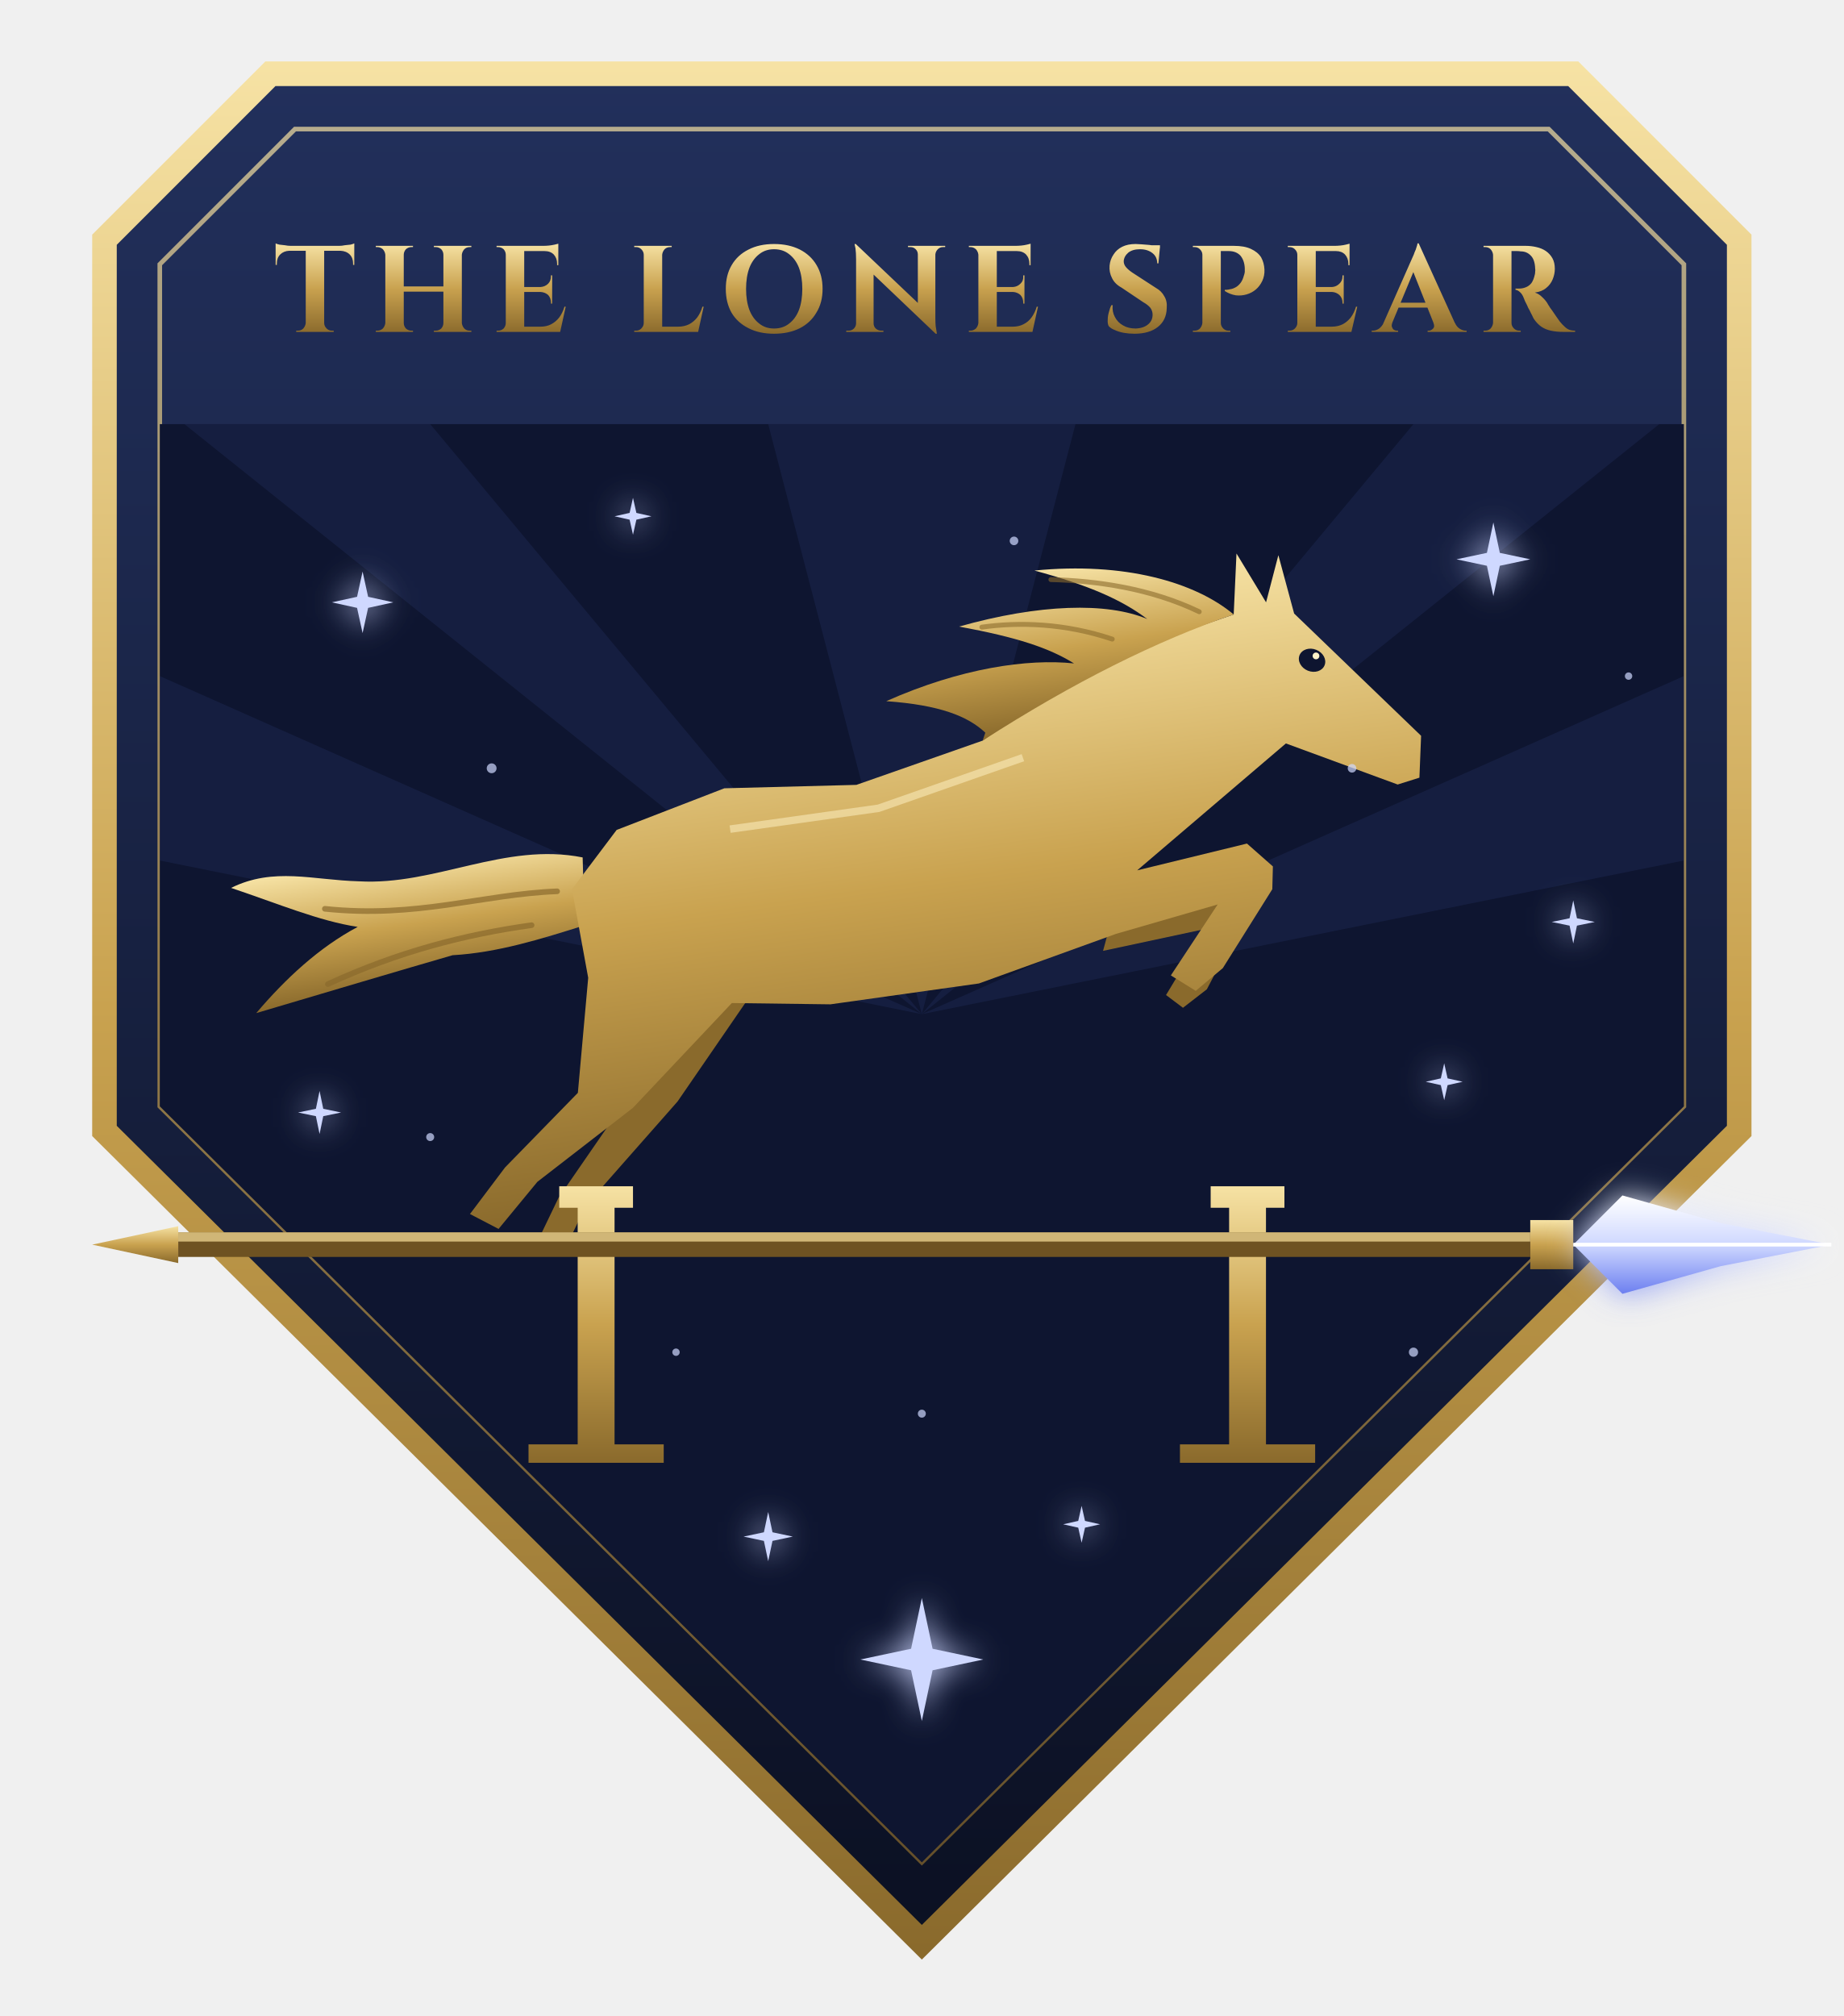
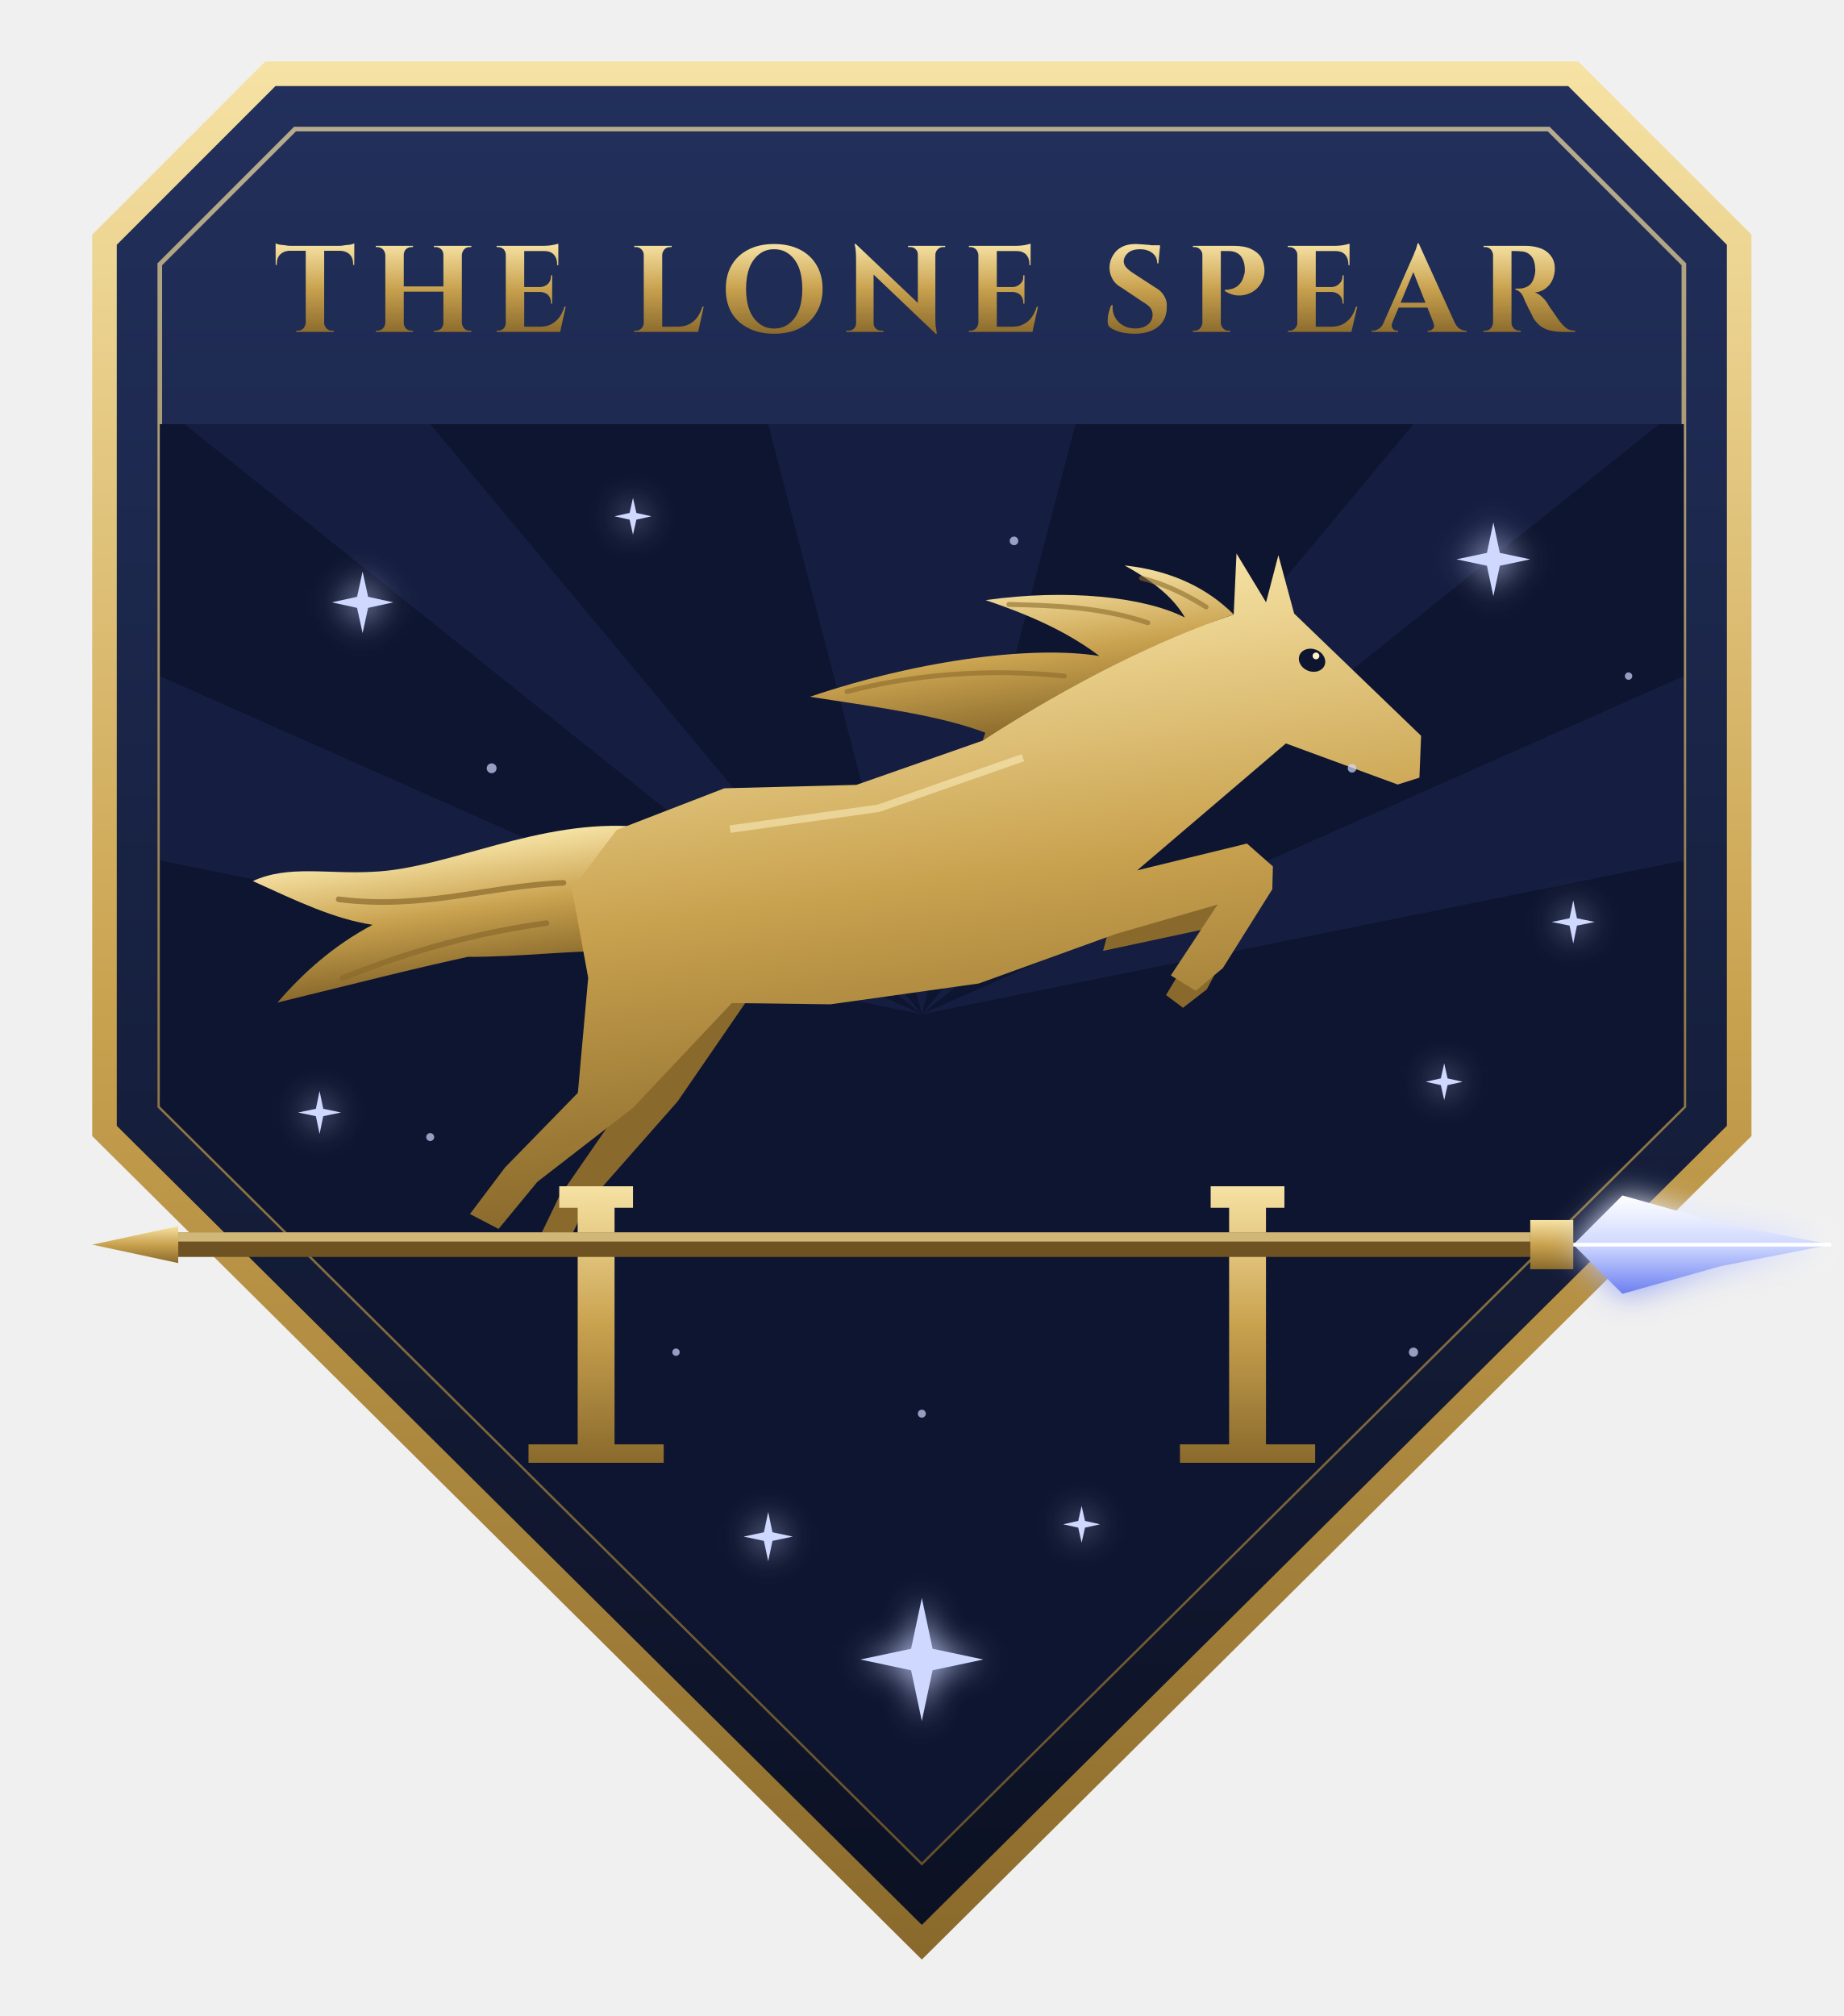
<svg xmlns="http://www.w3.org/2000/svg" viewBox="0 0 600 656" role="img" aria-labelledby="tls-title">
  <defs>
    <linearGradient id="tls-bg" x1="0" y1="0" x2="0" y2="1">
      <stop offset="0" stop-color="#22305c" />
      <stop offset="1" stop-color="#0b1022" />
    </linearGradient>
    <linearGradient id="tls-gold" x1="0" y1="0" x2="0" y2="1">
      <stop offset="0" stop-color="#f6e2a4" />
      <stop offset="0.5" stop-color="#c9a24f" />
      <stop offset="1" stop-color="#8a6a2c" />
    </linearGradient>
    <linearGradient id="tls-blade" x1="0" y1="0" x2="0" y2="1">
      <stop offset="0" stop-color="#ffffff" />
      <stop offset="0.5" stop-color="#cfd8ff" />
      <stop offset="1" stop-color="#6c7ff0" />
    </linearGradient>
    <filter id="tls-glow" x="-50%" y="-50%" width="200%" height="200%">
      <feGaussianBlur stdDeviation="5" result="b" />
      <feMerge>
        <feMergeNode in="b" />
        <feMergeNode in="SourceGraphic" />
      </feMerge>
    </filter>
    <clipPath id="tls-field">
      <path d="M52,138 L548,138 L548,360 L300,606 L52,360 Z" />
    </clipPath>
  </defs>
  <path d="M88,24 L512,24 L566,78 L566,368 L300,632 L34,368 L34,78 Z" fill="url(#tls-bg)" stroke="url(#tls-gold)" stroke-width="8" stroke-linejoin="miter" />
  <path d="M96,42 L504,42 L548,86 L548,360 L300,606 L52,360 L52,86 Z" fill="none" stroke="url(#tls-gold)" stroke-width="1.5" opacity="0.7" />
  <path d="M52,138 L548,138" stroke="url(#tls-gold)" stroke-width="5" />
  <path d="M52,130 L548,130" stroke="url(#tls-gold)" stroke-width="1.5" opacity="0.7" />
  <path d="M105.5 80.1V108.0H99.5V80.1ZM115.3 80.0V81.6H89.7V80.0ZM115.3 81.5V86.2L114.9 86.2V85.7Q114.9 83.9 113.8 82.8Q112.7 81.7 110.8 81.6V81.5ZM115.3 79.2V80.4L110.4 80.0Q111.3 80.0 112.2 79.8Q113.2 79.7 114.1 79.6Q114.9 79.4 115.3 79.2ZM99.6 105.1V108.0H96.4V107.6Q96.4 107.6 96.7 107.6Q96.9 107.6 96.9 107.6Q98.0 107.6 98.7 106.9Q99.4 106.1 99.5 105.1ZM105.4 105.1H105.5Q105.5 106.1 106.3 106.9Q107.0 107.6 108.0 107.6Q108.0 107.6 108.3 107.6Q108.6 107.6 108.6 107.6V108.0H105.4ZM94.1 81.5V81.6Q92.3 81.7 91.2 82.8Q90.1 83.9 90.1 85.7V86.2L89.7 86.2V81.5ZM89.7 79.2Q90.1 79.4 90.9 79.6Q91.7 79.7 92.7 79.8Q93.7 80.0 94.6 80.0L89.7 80.4Z M150.3 80.0V108.0H144.3V80.0ZM131.4 80.0V108.0H125.4V80.0ZM144.7 93.2V94.9H131.0V93.2ZM125.5 105.1V108.0H122.3V107.6Q122.3 107.6 122.5 107.6Q122.8 107.6 122.8 107.6Q123.8 107.6 124.6 106.9Q125.3 106.1 125.4 105.1ZM125.5 82.9H125.4Q125.3 81.9 124.6 81.1Q123.8 80.4 122.8 80.4Q122.8 80.4 122.5 80.4Q122.3 80.4 122.3 80.4V80.0H125.5ZM131.2 105.1H131.4Q131.4 106.1 132.1 106.9Q132.9 107.6 133.9 107.6Q133.9 107.6 134.2 107.6Q134.4 107.6 134.4 107.6V108.0H131.2ZM131.2 82.9V80.0H134.4V80.4Q134.4 80.4 134.2 80.4Q133.9 80.4 133.9 80.4Q132.9 80.4 132.1 81.1Q131.4 81.9 131.4 82.9ZM144.4 105.1V108.0H141.2V107.6Q141.3 107.6 141.5 107.6Q141.8 107.6 141.8 107.6Q142.8 107.6 143.6 106.9Q144.3 106.1 144.3 105.1ZM144.4 82.9H144.3Q144.3 81.9 143.6 81.1Q142.8 80.4 141.8 80.4Q141.8 80.4 141.5 80.4Q141.3 80.4 141.2 80.4V80.0H144.4ZM150.2 105.1H150.3Q150.4 106.1 151.1 106.9Q151.8 107.6 152.9 107.6Q152.9 107.6 153.1 107.6Q153.4 107.6 153.4 107.6V108.0H150.2ZM150.2 82.9V80.0H153.4V80.4Q153.4 80.4 153.1 80.4Q152.9 80.4 152.9 80.4Q151.8 80.4 151.1 81.1Q150.4 81.9 150.3 82.9Z M170.6 80.0V108.0H164.6V80.0ZM181.2 106.3 182.2 108.0H170.5V106.3ZM179.7 93.4V95.0H170.5V93.4ZM181.7 80.0V81.7H170.5V80.0ZM184.1 99.8 182.3 108.0H174.4L175.9 106.3Q177.9 106.3 179.4 105.5Q180.9 104.7 182.0 103.3Q183.1 101.8 183.7 99.8ZM179.7 95.0V98.8H179.3V98.5Q179.3 97.0 178.4 96.0Q177.4 95.1 175.9 95.0V95.0ZM179.7 89.6V93.4H175.9V93.4Q177.4 93.3 178.4 92.3Q179.3 91.4 179.3 89.9V89.6ZM181.7 81.6V86.3H181.3V85.8Q181.3 84.0 180.2 82.8Q179.1 81.7 177.2 81.7V81.6ZM181.7 79.3V80.4L176.8 80.0Q177.7 80.0 178.7 79.9Q179.6 79.8 180.5 79.6Q181.3 79.4 181.7 79.3ZM164.8 105.1V108.0H161.6V107.6Q161.6 107.6 161.8 107.6Q162.1 107.6 162.1 107.6Q163.1 107.6 163.9 106.9Q164.6 106.1 164.6 105.1ZM164.8 82.9H164.6Q164.6 81.9 163.9 81.1Q163.1 80.4 162.1 80.4Q162.1 80.4 161.8 80.4Q161.6 80.4 161.6 80.4L161.6 80.0H164.8Z M215.5 80.0V108.0H209.5V80.0ZM226.1 106.3 227.0 108.0H215.4V106.3ZM229.0 99.8 227.2 108.0H219.3L220.7 106.3Q222.7 106.3 224.3 105.5Q225.8 104.7 226.9 103.3Q228.0 101.8 228.6 99.8ZM209.6 105.1V108.0H206.4V107.6Q206.4 107.6 206.7 107.6Q207.0 107.6 207.0 107.6Q208.0 107.6 208.7 106.9Q209.5 106.1 209.5 105.1ZM209.6 82.9H209.5Q209.5 81.9 208.7 81.1Q208.0 80.4 207.0 80.4Q207.0 80.4 206.7 80.4Q206.4 80.4 206.4 80.4V80.0H209.6ZM215.4 82.9V80.0H218.6V80.4Q218.6 80.4 218.3 80.4Q218.1 80.4 218.1 80.4Q217.0 80.4 216.3 81.1Q215.6 81.9 215.5 82.9Z M251.9 79.4Q256.7 79.4 260.3 81.2Q263.8 83.0 265.7 86.2Q267.7 89.5 267.7 94.0Q267.7 98.5 265.7 101.7Q263.8 105.0 260.3 106.8Q256.7 108.6 251.9 108.6Q247.1 108.6 243.6 106.8Q240.0 105.0 238.1 101.8Q236.2 98.5 236.2 94.0Q236.2 89.5 238.1 86.3Q240.0 83.0 243.6 81.2Q247.1 79.4 251.9 79.4ZM251.9 106.9Q254.8 106.9 256.8 105.3Q258.9 103.7 260.0 100.9Q261.1 98.0 261.1 94.0Q261.1 90.0 260.0 87.1Q258.9 84.3 256.8 82.7Q254.8 81.1 251.9 81.1Q249.1 81.1 247.1 82.7Q245.0 84.3 243.9 87.1Q242.8 90.0 242.8 94.0Q242.8 98.0 243.9 100.9Q245.0 103.7 247.1 105.3Q249.1 106.9 251.9 106.9Z M278.5 79.4 304.1 103.7 304.5 108.6 279.0 84.3ZM278.7 105.2V108.0H275.4V107.6Q275.4 107.6 275.8 107.6Q276.1 107.6 276.2 107.6Q277.2 107.6 277.9 106.9Q278.6 106.2 278.6 105.2ZM284.3 105.2Q284.3 106.2 285.0 106.9Q285.8 107.6 286.8 107.6Q286.8 107.6 287.2 107.6Q287.5 107.6 287.5 107.6V108.0H284.2V105.2ZM278.5 79.4 284.3 85.5 284.3 108.0H278.6V84.4Q278.6 82.2 278.4 80.8Q278.1 79.4 278.1 79.4ZM304.4 80.0V103.4Q304.4 104.9 304.5 106.1Q304.7 107.3 304.8 107.9Q304.9 108.6 304.9 108.6H304.5L298.7 102.1V80.0ZM307.6 80.0V80.4Q307.6 80.4 307.3 80.4Q306.9 80.4 306.9 80.4Q305.9 80.4 305.2 81.1Q304.5 81.8 304.4 82.8H304.3V80.0ZM295.5 80.0H298.8V82.8H298.7Q298.7 81.8 298.0 81.1Q297.3 80.4 296.3 80.4Q296.3 80.4 295.9 80.4Q295.5 80.4 295.5 80.4Z M324.4 80.0V108.0H318.4V80.0ZM334.9 106.3 335.9 108.0H324.2V106.3ZM333.4 93.4V95.0H324.2V93.4ZM335.4 80.0V81.7H324.2V80.0ZM337.8 99.8 336.0 108.0H328.1L329.6 106.3Q331.6 106.3 333.1 105.5Q334.7 104.7 335.7 103.3Q336.8 101.8 337.4 99.8ZM333.4 95.0V98.8H333.0V98.5Q333.0 97.0 332.1 96.0Q331.1 95.1 329.7 95.0V95.0ZM333.4 89.6V93.4H329.7V93.4Q331.1 93.3 332.1 92.3Q333.1 91.4 333.0 89.9V89.6ZM335.4 81.6V86.3H335.0V85.8Q335.0 84.0 333.9 82.8Q332.8 81.7 330.9 81.7V81.6ZM335.4 79.3V80.4L330.5 80.0Q331.4 80.0 332.4 79.9Q333.4 79.8 334.2 79.6Q335.0 79.4 335.4 79.3ZM318.5 105.1V108.0H315.3V107.6Q315.3 107.6 315.5 107.6Q315.8 107.6 315.8 107.6Q316.8 107.6 317.6 106.9Q318.3 106.1 318.4 105.1ZM318.5 82.9H318.4Q318.3 81.9 317.6 81.1Q316.8 80.4 315.8 80.4Q315.8 80.4 315.5 80.4Q315.3 80.4 315.3 80.4L315.3 80.0H318.5Z M369.6 79.4Q370.3 79.4 371.5 79.5Q372.7 79.6 374.0 79.7Q375.2 79.9 376.2 80.0Q377.1 80.2 377.5 80.3L377.0 85.7H376.6Q376.6 83.6 375.1 82.4Q373.5 81.1 371.0 81.1Q368.6 81.1 367.2 82.2Q365.8 83.4 365.7 85.0Q365.7 86.1 366.5 87.0Q367.3 87.9 368.5 88.7L376.2 93.7Q378.0 94.7 378.9 96.4Q379.9 98.0 379.7 100.3Q379.6 104.2 376.8 106.4Q374.0 108.6 369.2 108.6Q367.4 108.6 365.7 108.3Q364.1 108.0 362.8 107.4Q361.5 106.9 360.8 106.1Q360.4 105.3 360.5 104.0Q360.5 102.8 360.9 101.5Q361.2 100.2 361.7 99.3H362.1Q361.9 101.4 362.8 103.1Q363.7 104.9 365.5 105.9Q367.2 106.9 369.6 106.9Q372.2 106.8 373.7 105.5Q375.1 104.3 375.1 102.4Q375.1 101.2 374.4 100.2Q373.6 99.2 372.0 98.3L365.0 93.6Q362.8 92.4 361.9 90.5Q360.9 88.6 361.1 86.4Q361.3 84.4 362.4 82.8Q363.4 81.2 365.2 80.3Q367.0 79.4 369.6 79.4ZM377.5 79.8 377.5 80.7H372.7V79.8Z M396.8 80.0H401.5Q405.0 80.0 407.1 81.0Q409.3 82.0 410.4 83.7Q411.4 85.5 411.5 87.7Q411.6 89.7 410.8 91.4Q410.0 93.1 408.7 94.2Q407.4 95.3 405.7 95.8Q404.0 96.3 402.2 96.1Q400.3 95.8 398.6 94.7V94.3Q398.6 94.3 399.1 94.3Q399.6 94.3 400.4 94.1Q401.2 94.0 402.1 93.5Q402.9 93.1 403.7 92.1Q404.4 91.2 404.8 89.7Q405.0 89.2 405.1 88.5Q405.1 87.9 405.1 87.3Q405.0 84.8 403.7 83.2Q402.3 81.7 399.9 81.7H397.2Q397.2 81.7 397.1 81.3Q397.0 80.8 396.9 80.4Q396.8 80.0 396.8 80.0ZM397.3 80.0V108.0H391.3V80.0ZM391.4 105.1V108.0H388.2V107.6Q388.2 107.6 388.5 107.6Q388.7 107.6 388.7 107.6Q389.8 107.6 390.5 106.9Q391.2 106.1 391.3 105.1ZM391.4 82.9H391.3Q391.3 81.9 390.5 81.1Q389.8 80.4 388.7 80.4Q388.7 80.4 388.5 80.4Q388.3 80.4 388.2 80.4L388.2 80.0H391.4ZM397.2 105.1H397.3Q397.3 106.1 398.1 106.9Q398.8 107.6 399.8 107.6Q399.9 107.6 400.1 107.6Q400.3 107.6 400.4 107.6V108.0H397.2Z M428.2 80.0V108.0H422.2V80.0ZM438.7 106.3 439.7 108.0H428.1V106.3ZM437.3 93.4V95.0H428.1V93.4ZM439.2 80.0V81.7H428.1V80.0ZM441.7 99.8 439.8 108.0H432.0L433.4 106.3Q435.4 106.3 437.0 105.5Q438.5 104.7 439.6 103.3Q440.7 101.8 441.3 99.8ZM437.3 95.0V98.8H436.9V98.5Q436.9 97.0 435.9 96.0Q434.9 95.1 433.5 95.0V95.0ZM437.3 89.6V93.4H433.5V93.4Q434.9 93.3 435.9 92.3Q436.9 91.4 436.9 89.9V89.6ZM439.2 81.6V86.3H438.8V85.8Q438.8 84.0 437.7 82.8Q436.6 81.7 434.8 81.7V81.6ZM439.2 79.3V80.4L434.4 80.0Q435.2 80.0 436.2 79.9Q437.2 79.8 438.0 79.6Q438.9 79.4 439.2 79.3ZM422.3 105.1V108.0H419.1V107.6Q419.1 107.6 419.4 107.6Q419.6 107.6 419.6 107.6Q420.7 107.6 421.4 106.9Q422.2 106.1 422.2 105.1ZM422.3 82.9H422.2Q422.2 81.9 421.4 81.1Q420.7 80.4 419.6 80.4Q419.6 80.4 419.4 80.4Q419.1 80.4 419.1 80.4L419.1 80.0H422.3Z M461.7 79.2 474.7 107.8H467.6L459.3 86.9ZM453.1 105.1Q452.8 105.9 453.0 106.4Q453.2 107.0 453.6 107.3Q454.1 107.6 454.6 107.6H455.0V108.0H446.4V107.6Q446.4 107.6 446.6 107.6Q446.8 107.6 446.8 107.6Q447.7 107.6 448.7 107.0Q449.6 106.4 450.3 105.1ZM461.7 79.2 461.8 84.1 451.9 107.9H449.0L459.4 84.4Q459.5 84.2 459.8 83.5Q460.1 82.9 460.4 82.0Q460.8 81.2 461.0 80.4Q461.3 79.6 461.3 79.2ZM465.9 98.5V100.1H454.1V98.5ZM466.5 105.1H473.5Q474.1 106.4 475.1 107.0Q476.1 107.6 477.0 107.6Q477.0 107.6 477.2 107.6Q477.3 107.6 477.3 107.6V108.0H464.6V107.6H465.0Q465.7 107.6 466.4 106.9Q467.0 106.3 466.5 105.1Z M491.4 80.0H496.5Q498.3 80.0 500.0 80.4Q501.8 80.8 503.1 81.7Q504.4 82.6 505.2 84.0Q506.0 85.4 506.0 87.5Q506.0 89.2 505.3 90.9Q504.6 92.6 503.2 93.7Q501.8 94.9 499.5 95.2Q500.8 95.6 501.8 96.6Q502.9 97.6 503.6 98.7Q503.6 98.8 504.0 99.4Q504.4 100.1 505.1 101.0Q505.7 101.9 506.4 102.9Q507.0 103.8 507.6 104.6Q508.5 105.7 509.2 106.3Q509.9 107.0 510.7 107.3Q511.5 107.6 512.6 107.6V108.0H508.7Q506.5 108.0 504.7 107.6Q502.9 107.2 501.6 106.3Q500.3 105.4 499.2 103.8Q498.9 103.3 498.6 102.6Q498.2 101.9 497.8 101.0Q497.3 100.2 497.0 99.4Q496.6 98.6 496.3 98.0Q496.1 97.4 495.9 97.0Q495.4 95.7 494.7 95.1Q494.0 94.4 493.2 94.3V93.9Q493.3 93.9 493.7 93.9Q494.0 93.9 494.4 93.9Q495.5 93.9 496.5 93.5Q497.6 93.1 498.4 92.1Q499.1 91.1 499.5 89.3Q499.6 88.9 499.6 88.4Q499.7 88.0 499.6 87.4Q499.5 84.5 498.2 83.2Q496.9 81.8 494.9 81.8Q494.4 81.7 493.7 81.7Q493.0 81.7 492.5 81.7Q492.0 81.7 491.8 81.7Q491.8 81.7 491.7 81.3Q491.6 80.9 491.5 80.4Q491.4 80.0 491.4 80.0ZM491.9 80.0V108.0H485.9V80.0ZM486.0 105.1V108.0H482.8V107.6Q482.8 107.6 483.1 107.6Q483.3 107.6 483.3 107.6Q484.4 107.6 485.1 106.9Q485.8 106.1 485.9 105.1ZM486.0 82.9H485.9Q485.8 81.9 485.1 81.1Q484.4 80.4 483.3 80.4Q483.3 80.4 483.1 80.4Q482.8 80.4 482.8 80.4V80.0H486.0ZM491.8 105.1H491.9Q491.9 106.1 492.7 106.9Q493.4 107.6 494.5 107.6Q494.5 107.6 494.7 107.6Q494.9 107.6 494.9 107.6V108.0H491.8Z" fill="url(#tls-gold)" />
  <g clip-path="url(#tls-field)">
    <path d="M52,138 L548,138 L548,360 L300,606 L52,360 Z" fill="#0e1530" />
    <path d="M300,330 L60,138 L140,138 Z M300,330 L250,138 L350,138 Z M300,330 L460,138 L540,138 Z M300,330 L548,220 L548,280 Z M300,330 L52,220 L52,280 Z" fill="#3a4f9a" opacity="0.16" />
    <g transform="translate(290,292) rotate(-8) scale(1.22)">
      <path fill="#8a6a2c" d="M60,8 L90,8 L95,15 L80,36 L73,40 L69,36 L82,20 L54,22 Z M-42,22 L-64,46 L-92,70 L-100,82 L-107,79 L-99,67 L-76,42 L-60,18 Z" />
-       <path fill="url(#tls-gold)" d="M-80,-22 C-100,-29 -120,-20 -140,-24 C-152,-26 -162,-31 -174,-27 C-162,-21 -152,-15 -142,-12 C-153,-8 -163,-1 -172,7 C-152,4 -132,1 -118,-1 C-106,0 -94,-2 -82,-4 Z" />
-       <path d="M-88,-14 C-108,-16 -126,-12 -150,-18 M-96,-6 C-114,-6 -132,-4 -152,2" fill="none" stroke="#8a6a2c" stroke-width="1.5" stroke-linecap="round" opacity="0.7" />
+       <path fill="url(#tls-gold)" d="M-64,-28 C-90,-34 -116,-24 -136,-26 C-148,-27 -158,-31 -168,-28 C-157,-21 -148,-15 -138,-12 C-149,-8 -158,-2 -166,5 C-146,3 -128,1 -114,0 C-100,2 -88,2 -74,4 Z" />
+       <path d="M-86,-16 C-106,-18 -124,-14 -146,-20 M-92,-6 C-110,-6 -128,-4 -148,1" fill="none" stroke="#8a6a2c" stroke-width="1.5" stroke-linecap="round" opacity="0.7" />
      <path fill="url(#tls-gold)" d="M-70,-28 L-40,-35 L-5,-31 L30,-38 L60,-54 L101,-62 L104,-78 L110,-64 L115,-76 L117,-60 L146,-23 L144,-12 L138,-11 L110,-26 L66,2 L96,-1 L102,6 L101,12 L85,31 L77,36 L71,31 L86,14 L58,18 L20,26 L-20,26 L-46,22 L-76,46 L-104,62 L-116,73 L-123,68 L-112,57 L-90,40 L-83,10 L-84,-14 Z" />
-       <path fill="url(#tls-gold)" d="M101,-62 C92,-72 74,-80 50,-81 C64,-75 72,-70 78,-64 C68,-70 50,-72 28,-69 C43,-64 51,-60 57,-55 C45,-58 27,-58 6,-52 C20,-49 27,-45 31,-40 L30,-38 C56,-50 80,-58 101,-62 Z" />
-       <path d="M92,-64 C80,-72 66,-76 54,-78 M68,-60 C56,-66 44,-68 34,-68" fill="none" stroke="#8a6a2c" stroke-width="1.3" stroke-linecap="round" opacity="0.6" />
+       <path fill="url(#tls-gold)" d="M101,-62 C95,-70 86,-76 74,-79 C82,-73 86,-68 88,-63 C78,-70 58,-75 36,-75 C50,-68 58,-62 64,-56 C48,-61 18,-62 -14,-56 C6,-50 20,-46 31,-40 L30,-38 C56,-50 80,-58 101,-62 Z" />
+       <path d="M94,-65 C88,-70 83,-73 78,-75 M78,-63 C66,-69 54,-71 42,-73 M54,-52 C34,-57 14,-58 -4,-56" fill="none" stroke="#8a6a2c" stroke-width="1.3" stroke-linecap="round" opacity="0.6" />
      <ellipse cx="120" cy="-47" rx="3.6" ry="3" transform="rotate(30 120 -47)" fill="#0e1530" />
      <circle cx="121.2" cy="-48" r="0.9" fill="#fff3c8" />
      <path d="M-40,-24 L0,-24 L40,-32" fill="none" stroke="#fff3c8" stroke-width="2" opacity="0.5" />
    </g>
    <path fill="url(#tls-gold)" d="M188,392 L200,392 L200,470 L188,470 Z M182,386 L206,386 L206,393 L182,393 Z M400,392 L412,392 L412,470 L400,470 Z M394,386 L418,386 L418,393 L394,393 Z M172,470 L216,470 L216,476 L172,476 Z M384,470 L428,470 L428,476 L384,476 Z" />
  </g>
  <g>
    <rect x="58" y="401" width="440" height="8" fill="#6e5222" />
    <rect x="58" y="401" width="440" height="3" fill="#e8cf8c" opacity="0.8" />
    <path d="M58,399 L30,405 L58,411 Z" fill="url(#tls-gold)" />
    <path d="M498,397 L512,397 L512,413 L498,413 Z" fill="url(#tls-gold)" />
    <g filter="url(#tls-glow)">
      <path d="M512,405 L528,389 L560,398 L596,405 L560,412 L528,421 Z" fill="url(#tls-blade)" />
      <path d="M512,405 H596" stroke="#ffffff" stroke-width="1.2" />
    </g>
  </g>
  <path d="M300.0,520.0 L303.5,536.5 L320.0,540.0 L303.5,543.5 L300.0,560.0 L296.5,543.5 L280.0,540.0 L296.5,536.5 Z" fill="#cfd8ff" filter="url(#tls-glow)" />
  <path d="M118.0,186.0 L119.8,194.2 L128.0,196.0 L119.8,197.8 L118.0,206.0 L116.2,197.8 L108.0,196.0 L116.2,194.2 Z M486.0,170.0 L488.1,179.9 L498.0,182.0 L488.1,184.1 L486.0,194.0 L483.9,184.1 L474.0,182.0 L483.9,179.9 Z M512.0,293.0 L513.2,298.8 L519.0,300.0 L513.2,301.2 L512.0,307.0 L510.8,301.2 L505.0,300.0 L510.8,298.8 Z M104.0,355.0 L105.2,360.8 L111.0,362.0 L105.2,363.2 L104.0,369.0 L102.8,363.2 L97.0,362.0 L102.8,360.8 Z M206.0,162.0 L207.1,166.9 L212.0,168.0 L207.1,169.1 L206.0,174.0 L204.9,169.1 L200.0,168.0 L204.9,166.9 Z M250.0,492.0 L251.4,498.6 L258.0,500.0 L251.4,501.4 L250.0,508.0 L248.6,501.4 L242.0,500.0 L248.6,498.6 Z M352.0,490.0 L353.1,494.9 L358.0,496.0 L353.1,497.1 L352.0,502.0 L350.9,497.1 L346.0,496.0 L350.9,494.9 Z M470.0,346.0 L471.1,350.9 L476.0,352.0 L471.1,353.1 L470.0,358.0 L468.9,353.1 L464.0,352.0 L468.9,350.9 Z" fill="#cfd8ff" filter="url(#tls-glow)" />
  <g fill="#cfd8ff" opacity="0.7">
    <circle cx="160" cy="250" r="1.6" />
    <circle cx="440" cy="250" r="1.4" />
    <circle cx="330" cy="176" r="1.4" />
    <circle cx="140" cy="370" r="1.3" />
    <circle cx="460" cy="440" r="1.5" />
    <circle cx="300" cy="460" r="1.3" />
    <circle cx="220" cy="440" r="1.2" />
    <circle cx="530" cy="220" r="1.2" />
  </g>
</svg>
